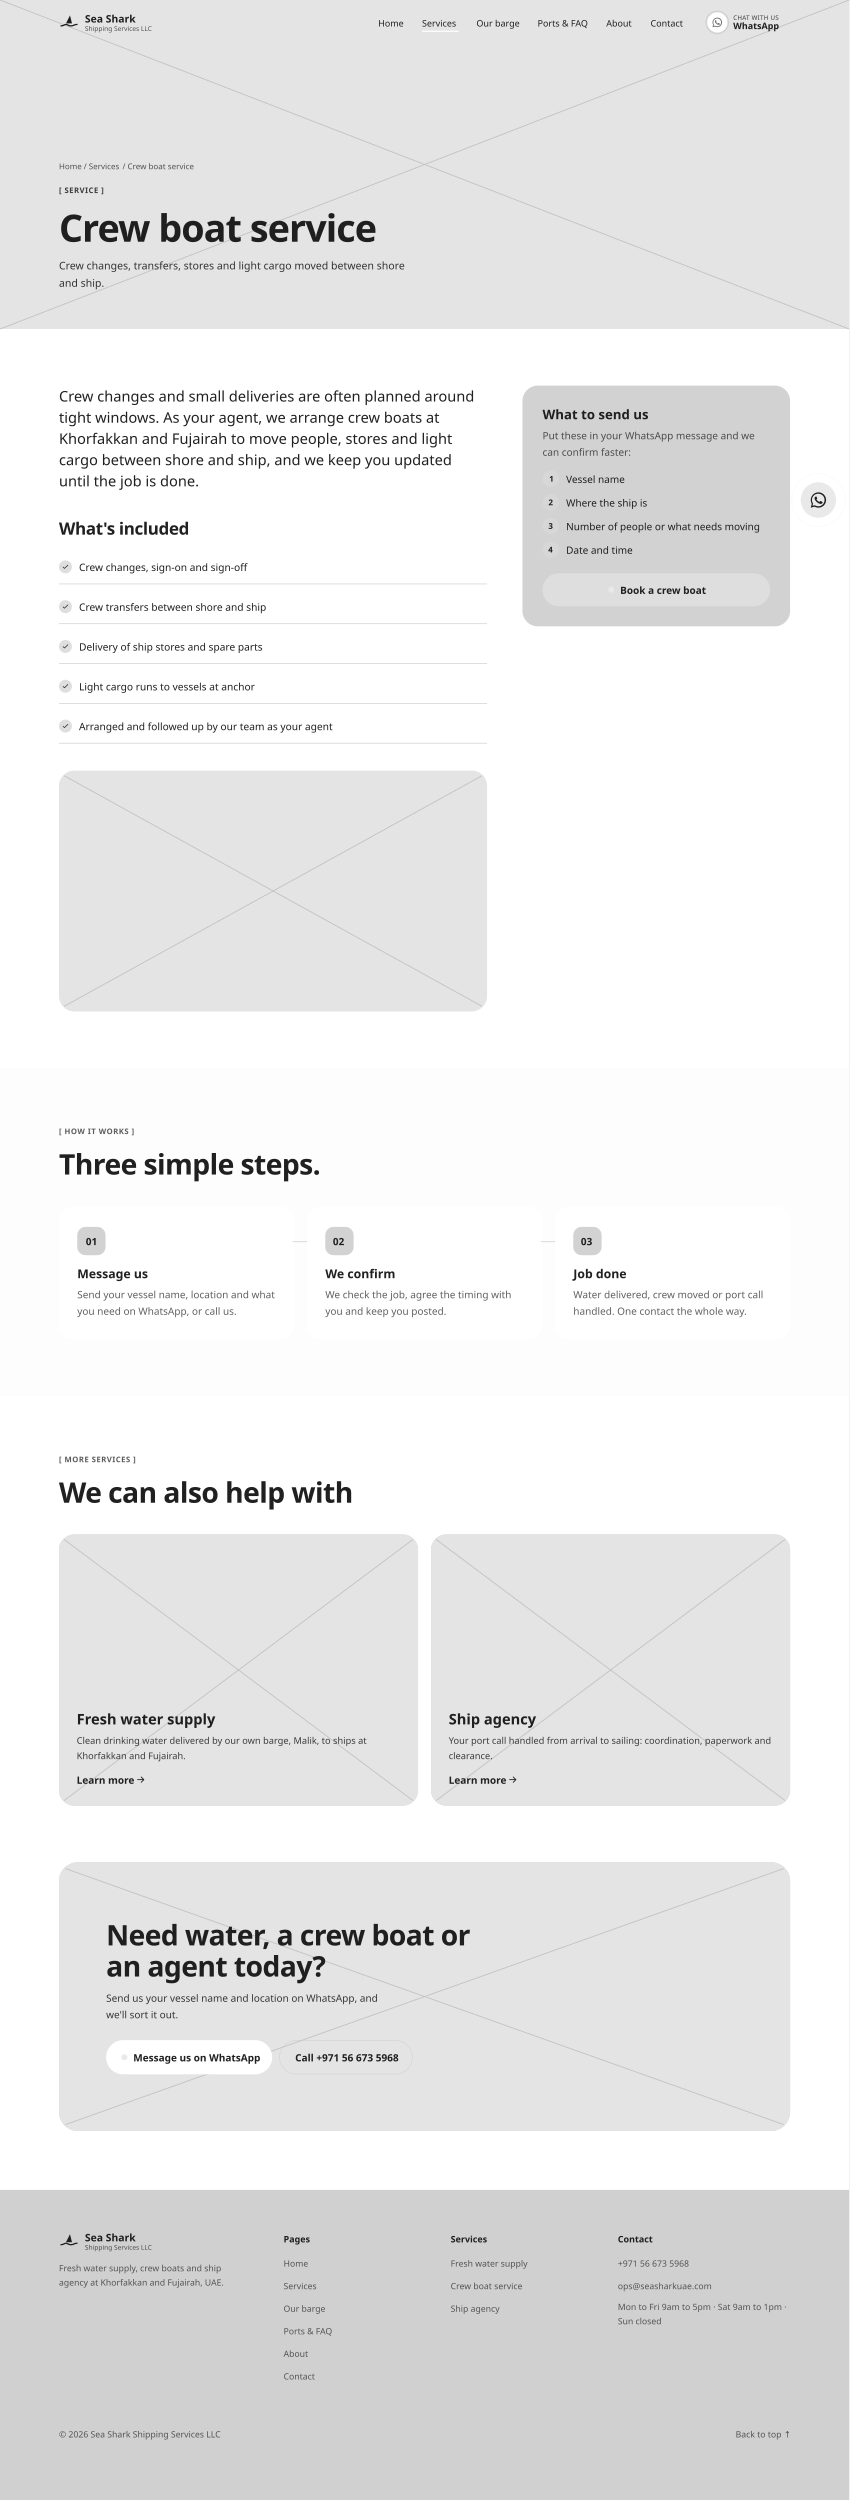
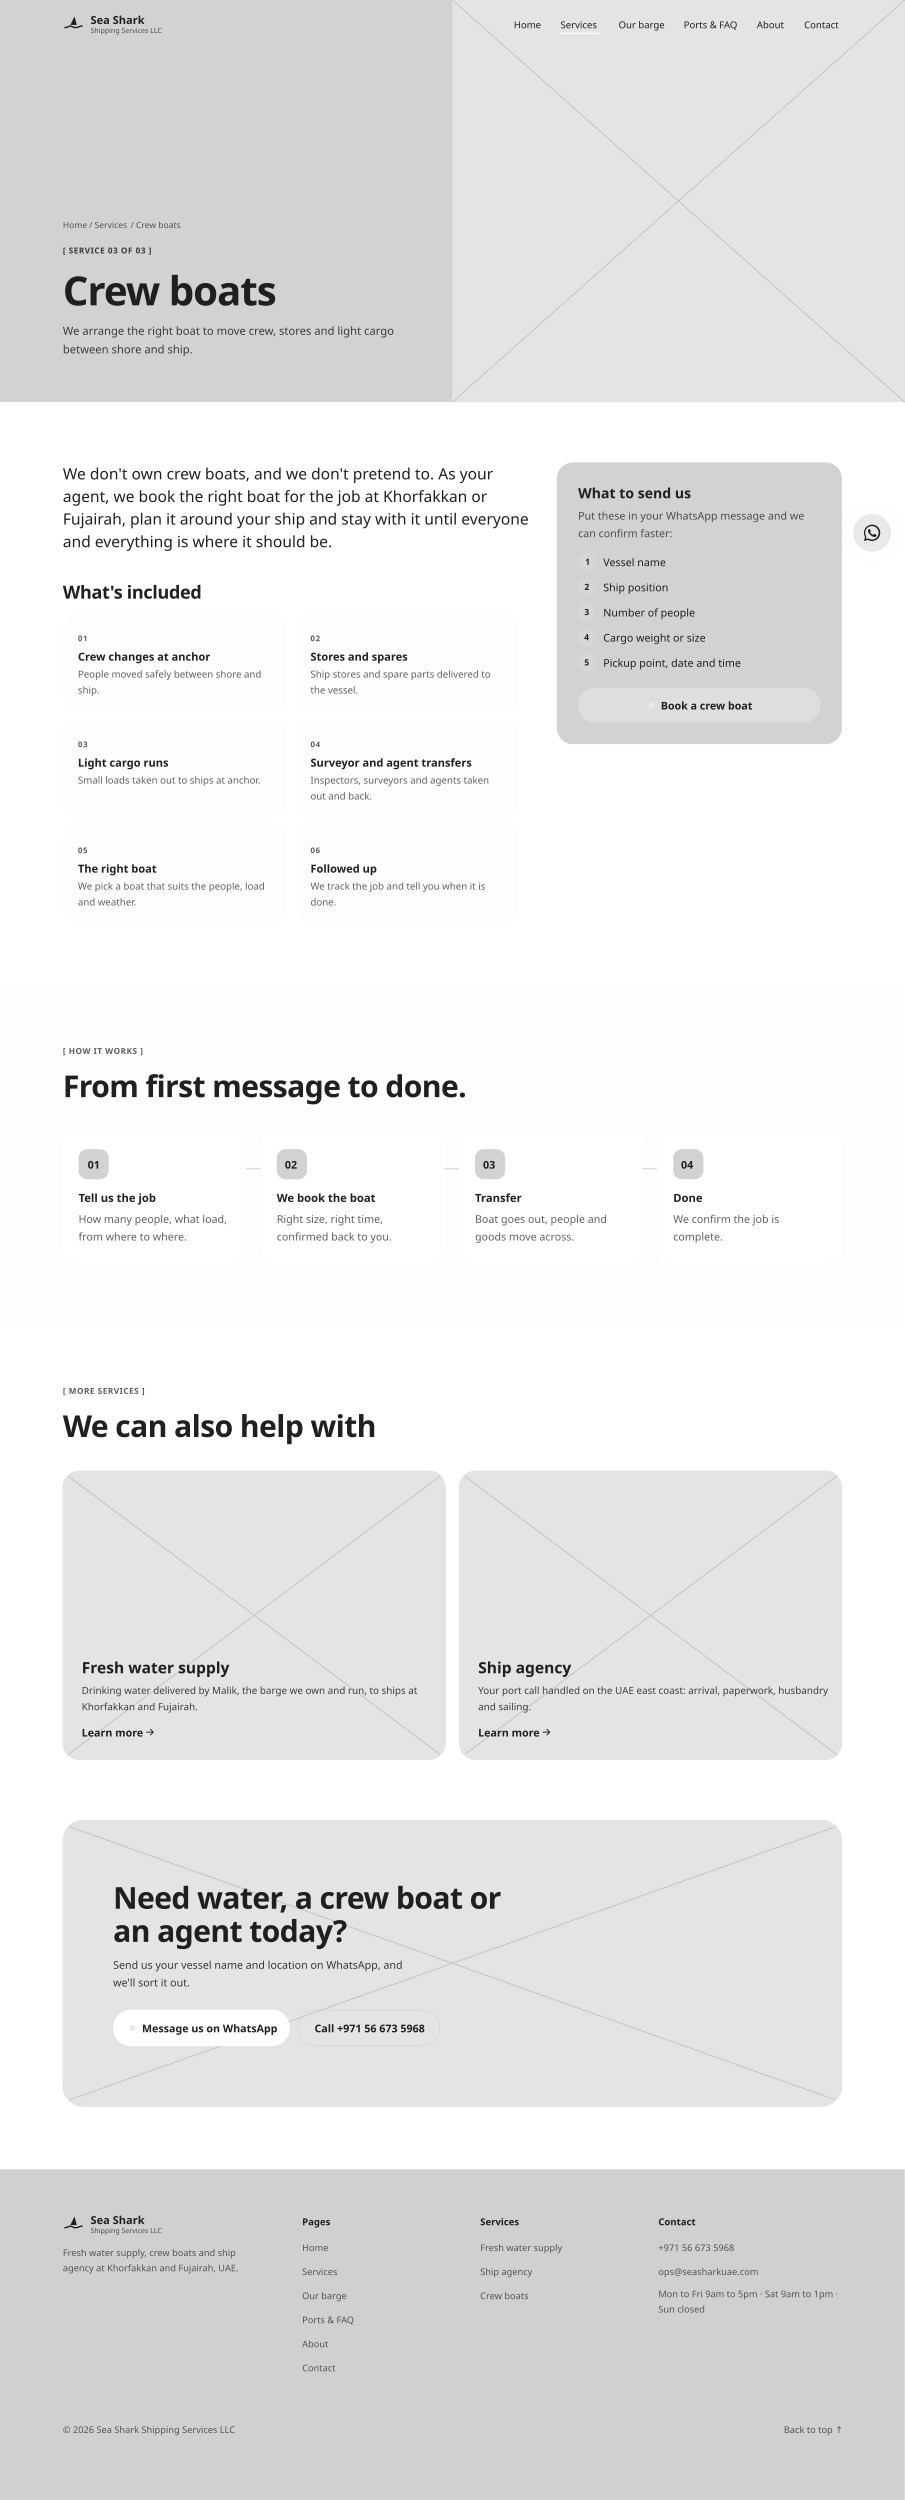
- <svg xmlns="http://www.w3.org/2000/svg" width="1440" height="4240" viewBox="0 0 1440 4240">
+ <svg xmlns="http://www.w3.org/2000/svg" width="1440" height="3979" viewBox="0 0 1440 3979">
  <defs />
-   <rect x="0" y="0" width="1440" height="4240" fill="#ffffff" />
-   <rect x="0" y="0" width="1440" height="4240.2" fill="#ffffff" />
-   <rect x="0" y="0" width="1440" height="558" fill="#d4d4d4" />
-   <rect x="0" y="0" width="1440" height="558" fill="#e4e4e4" />
-   <line x1="0" y1="0" x2="1440" y2="558" stroke="#c2c2c2" stroke-width="1.5" />
-   <line x1="1440" y1="0" x2="0" y2="558" stroke="#c2c2c2" stroke-width="1.5" />
-   <text x="100" y="287" font-family="Plus Jakarta Sans" font-size="13.6" font-weight="400" fill="#1f1f1f" fill-opacity="0.75">Home</text>
-   <text x="141.9" y="287" font-family="Plus Jakarta Sans" font-size="13.6" font-weight="400" fill="#1f1f1f" fill-opacity="0.75">/ Services</text>
-   <text x="207.7" y="287" font-family="Plus Jakarta Sans" font-size="13.6" font-weight="400" fill="#1f1f1f" fill-opacity="0.75">/ Crew boat service</text>
-   <text x="100" y="327.4" font-family="Plus Jakarta Sans" font-size="13.1" font-weight="600" letter-spacing="0.8" fill="#1f1f1f" fill-opacity="0.85">[ SERVICE ]</text>
-   <text x="100" y="410" font-family="Plus Jakarta Sans" font-size="64" font-weight="600" letter-spacing="-1.6" fill="#1f1f1f">Crew boat service</text>
-   <text x="100" y="456.9" font-family="Plus Jakarta Sans" font-size="17.9" font-weight="400" fill="#1f1f1f" fill-opacity="0.9">Crew changes, transfers, stores and light cargo moved between shore</text>
-   <text x="100" y="486.4" font-family="Plus Jakarta Sans" font-size="17.9" font-weight="400" fill="#1f1f1f" fill-opacity="0.9">and ship.</text>
-   <text x="100" y="681" font-family="Plus Jakarta Sans" font-size="24.8" font-weight="500" fill="#202020">Crew changes and small deliveries are often planned around</text>
-   <text x="100" y="717" font-family="Plus Jakarta Sans" font-size="24.8" font-weight="500" fill="#202020">tight windows. As your agent, we arrange crew boats at</text>
-   <text x="100" y="752.9" font-family="Plus Jakarta Sans" font-size="24.8" font-weight="500" fill="#202020">Khorfakkan and Fujairah to move people, stores and light</text>
-   <text x="100" y="788.9" font-family="Plus Jakarta Sans" font-size="24.8" font-weight="500" fill="#202020">cargo between shore and ship, and we keep you updated</text>
-   <text x="100" y="824.8" font-family="Plus Jakarta Sans" font-size="24.8" font-weight="500" fill="#202020">until the job is done.</text>
-   <text x="100" y="906.8" font-family="Plus Jakarta Sans" font-size="28.8" font-weight="600" letter-spacing="-0.6" fill="#202020">What's included</text>
-   <rect x="100" y="989.9" width="726.1" height="1" fill="#c7c7c7" />
-   <rect x="100" y="950.4" width="22" height="22" rx="11" fill="#dedede" />
-   <svg x="104" y="954.4" width="14" height="14" viewBox="0 0 24 24">
-     <path d="M5 12.5l4.2 4L19 7" fill="none" stroke="#1f1f1f" stroke-width="2" stroke-linecap="round" stroke-linejoin="round" />
-   </svg>
-   <text x="134" y="968.4" font-family="Plus Jakarta Sans" font-size="17.3" font-weight="400" fill="#202020">Crew changes, sign-on and sign-off</text>
-   <rect x="100" y="1057.4" width="726.1" height="1" fill="#c7c7c7" />
-   <rect x="100" y="1017.9" width="22" height="22" rx="11" fill="#dedede" />
-   <svg x="104" y="1021.9" width="14" height="14" viewBox="0 0 24 24">
-     <path d="M5 12.5l4.2 4L19 7" fill="none" stroke="#1f1f1f" stroke-width="2" stroke-linecap="round" stroke-linejoin="round" />
-   </svg>
-   <text x="134" y="1035.9" font-family="Plus Jakarta Sans" font-size="17.3" font-weight="400" fill="#202020">Crew transfers between shore and ship</text>
-   <rect x="100" y="1124.9" width="726.1" height="1" fill="#c7c7c7" />
-   <rect x="100" y="1085.4" width="22" height="22" rx="11" fill="#dedede" />
-   <svg x="104" y="1089.4" width="14" height="14" viewBox="0 0 24 24">
-     <path d="M5 12.5l4.2 4L19 7" fill="none" stroke="#1f1f1f" stroke-width="2" stroke-linecap="round" stroke-linejoin="round" />
-   </svg>
-   <text x="134" y="1103.4" font-family="Plus Jakarta Sans" font-size="17.3" font-weight="400" fill="#202020">Delivery of ship stores and spare parts</text>
-   <rect x="100" y="1192.4" width="726.1" height="1" fill="#c7c7c7" />
-   <rect x="100" y="1152.9" width="22" height="22" rx="11" fill="#dedede" />
-   <svg x="104" y="1156.9" width="14" height="14" viewBox="0 0 24 24">
-     <path d="M5 12.5l4.2 4L19 7" fill="none" stroke="#1f1f1f" stroke-width="2" stroke-linecap="round" stroke-linejoin="round" />
-   </svg>
-   <text x="134" y="1170.9" font-family="Plus Jakarta Sans" font-size="17.3" font-weight="400" fill="#202020">Light cargo runs to vessels at anchor</text>
-   <rect x="100" y="1259.9" width="726.1" height="1" fill="#c7c7c7" />
-   <rect x="100" y="1220.4" width="22" height="22" rx="11" fill="#dedede" />
-   <svg x="104" y="1224.4" width="14" height="14" viewBox="0 0 24 24">
-     <path d="M5 12.5l4.2 4L19 7" fill="none" stroke="#1f1f1f" stroke-width="2" stroke-linecap="round" stroke-linejoin="round" />
-   </svg>
-   <text x="134" y="1238.4" font-family="Plus Jakarta Sans" font-size="17.3" font-weight="400" fill="#202020">Arranged and followed up by our team as your agent</text>
-   <rect x="100" y="1306.9" width="726.1" height="408.5" rx="26" fill="#e4e4e4" />
-   <line x1="108.7" y1="1315.6" x2="817.5" y2="1706.7" stroke="#c2c2c2" stroke-width="1.5" />
-   <line x1="817.5" y1="1315.6" x2="108.7" y2="1706.7" stroke="#c2c2c2" stroke-width="1.5" />
-   <rect x="886.1" y="654" width="453.9" height="408.3" rx="26" fill="#d2d2d2" />
-   <text x="920.1" y="711" font-family="Plus Jakarta Sans" font-size="22.4" font-weight="600" fill="#1f1f1f">What to send us</text>
-   <text x="920.1" y="745" font-family="Plus Jakarta Sans" font-size="17" font-weight="400" fill="#1f1f1f" fill-opacity="0.75">Put these in your WhatsApp message and we</text>
-   <text x="920.1" y="773" font-family="Plus Jakarta Sans" font-size="17" font-weight="400" fill="#1f1f1f" fill-opacity="0.75">can confirm faster:</text>
-   <rect x="920.1" y="798.1" width="28" height="28" rx="14" fill="#ffffff" fill-opacity="0.12" />
-   <text x="960.1" y="819.1" font-family="Plus Jakarta Sans" font-size="17" font-weight="400" fill="#1f1f1f">Vessel name</text>
-   <text x="931.4" y="816.9" font-family="Plus Jakarta Sans" font-size="13.6" font-weight="700" fill="#1f1f1f">1</text>
-   <rect x="920.1" y="838.2" width="28" height="28" rx="14" fill="#ffffff" fill-opacity="0.12" />
-   <text x="960.1" y="859.1" font-family="Plus Jakarta Sans" font-size="17" font-weight="400" fill="#1f1f1f">Where the ship is</text>
-   <text x="930.1" y="856.9" font-family="Plus Jakarta Sans" font-size="13.6" font-weight="700" fill="#1f1f1f">2</text>
-   <rect x="920.1" y="878.2" width="28" height="28" rx="14" fill="#ffffff" fill-opacity="0.12" />
-   <text x="960.1" y="899.2" font-family="Plus Jakarta Sans" font-size="17" font-weight="400" fill="#1f1f1f">Number of people or what needs moving</text>
-   <text x="930" y="897" font-family="Plus Jakarta Sans" font-size="13.6" font-weight="700" fill="#1f1f1f">3</text>
-   <rect x="920.1" y="918.3" width="28" height="28" rx="14" fill="#ffffff" fill-opacity="0.12" />
-   <text x="960.1" y="939.2" font-family="Plus Jakarta Sans" font-size="17" font-weight="400" fill="#1f1f1f">Date and time</text>
-   <text x="929.7" y="937" font-family="Plus Jakarta Sans" font-size="13.6" font-weight="700" fill="#1f1f1f">4</text>
-   <rect x="920.1" y="972.3" width="385.9" height="56" rx="28" fill="#dedede" />
-   <rect x="1031.7" y="995.3" width="10" height="10" rx="5" fill="#e9e9e9" />
-   <text x="1051.7" y="1007.3" font-family="Plus Jakarta Sans" font-size="17" font-weight="600" fill="#1f1f1f">Book a crew boat</text>
-   <rect x="0" y="1811.4" width="1440" height="556.5" fill="#fdfdfd" />
-   <text x="100" y="1923.4" font-family="Plus Jakarta Sans" font-size="13.1" font-weight="600" letter-spacing="0.8" fill="#5c5c5c">[ HOW IT WORKS ]</text>
-   <text x="100" y="1992" font-family="Plus Jakarta Sans" font-size="48" font-weight="600" letter-spacing="-1" fill="#202020">Three simple steps.</text>
-   <rect x="100" y="2045.8" width="398.7" height="226.1" rx="24" fill="#ffffff" />
-   <rect x="131" y="2080.8" width="48" height="48" rx="14" fill="#d2d2d2" />
-   <text x="145.5" y="2111.8" font-family="Plus Jakarta Sans" font-size="17" font-weight="700" fill="#1f1f1f">01</text>
-   <text x="131" y="2167.8" font-family="Plus Jakarta Sans" font-size="20.8" font-weight="600" fill="#202020">Message us</text>
-   <text x="131" y="2201.8" font-family="Plus Jakarta Sans" font-size="17" font-weight="400" fill="#606060">Send your vessel name, location and what</text>
-   <text x="131" y="2229.9" font-family="Plus Jakarta Sans" font-size="17" font-weight="400" fill="#606060">you need on WhatsApp, or call us.</text>
-   <rect x="496.6" y="2104.8" width="24" height="2" fill="#dedede" />
-   <rect x="520.7" y="2045.8" width="398.7" height="226.1" rx="24" fill="#ffffff" />
-   <rect x="551.7" y="2080.8" width="48" height="48" rx="14" fill="#d2d2d2" />
-   <text x="564.5" y="2111.8" font-family="Plus Jakarta Sans" font-size="17" font-weight="700" fill="#1f1f1f">02</text>
-   <text x="551.7" y="2167.8" font-family="Plus Jakarta Sans" font-size="20.8" font-weight="600" fill="#202020">We confirm</text>
-   <text x="551.7" y="2201.8" font-family="Plus Jakarta Sans" font-size="17" font-weight="400" fill="#606060">We check the job, agree the timing with</text>
-   <text x="551.7" y="2229.9" font-family="Plus Jakarta Sans" font-size="17" font-weight="400" fill="#606060">you and keep you posted.</text>
-   <rect x="917.3" y="2104.8" width="24" height="2" fill="#dedede" />
-   <rect x="941.3" y="2045.8" width="398.7" height="226.1" rx="24" fill="#ffffff" />
-   <rect x="972.3" y="2080.8" width="48" height="48" rx="14" fill="#d2d2d2" />
-   <text x="985.1" y="2111.8" font-family="Plus Jakarta Sans" font-size="17" font-weight="700" fill="#1f1f1f">03</text>
-   <text x="972.3" y="2167.8" font-family="Plus Jakarta Sans" font-size="20.8" font-weight="600" fill="#202020">Job done</text>
-   <text x="972.3" y="2201.8" font-family="Plus Jakarta Sans" font-size="17" font-weight="400" fill="#606060">Water delivered, crew moved or port call</text>
-   <text x="972.3" y="2229.9" font-family="Plus Jakarta Sans" font-size="17" font-weight="400" fill="#606060">handled. One contact the whole way.</text>
-   <text x="100" y="2479.9" font-family="Plus Jakarta Sans" font-size="13.1" font-weight="600" letter-spacing="0.8" fill="#5c5c5c">[ MORE SERVICES ]</text>
-   <text x="100" y="2548.6" font-family="Plus Jakarta Sans" font-size="48" font-weight="600" letter-spacing="-1" fill="#202020">We can also help with</text>
-   <rect x="100" y="2602.4" width="609" height="460" rx="26" fill="#d4d4d4" />
-   <rect x="100" y="2602.4" width="609" height="460" rx="26" fill="#e4e4e4" />
-   <line x1="108.7" y1="2611" x2="700.3" y2="3053.7" stroke="#c2c2c2" stroke-width="1.5" />
-   <line x1="700.3" y1="2611" x2="108.7" y2="3053.7" stroke="#c2c2c2" stroke-width="1.5" />
-   <text x="130" y="2924.6" font-family="Plus Jakarta Sans" font-size="24.8" font-weight="600" fill="#1f1f1f">Fresh water supply</text>
-   <text x="130" y="2957.6" font-family="Plus Jakarta Sans" font-size="15.7" font-weight="400" fill="#1f1f1f" fill-opacity="0.85">Clean drinking water delivered by our own barge, Malik, to ships at</text>
-   <text x="130" y="2983.5" font-family="Plus Jakarta Sans" font-size="15.7" font-weight="400" fill="#1f1f1f" fill-opacity="0.85">Khorfakkan and Fujairah.</text>
-   <svg x="229.7" y="3009.3" width="18" height="18" viewBox="0 0 24 24">
+   <rect x="0" y="0" width="1440" height="3979" fill="#ffffff" />
+   <rect x="0" y="0" width="1440" height="3978.7" fill="#ffffff" />
+   <rect x="0" y="0" width="1440" height="640" fill="#d2d2d2" />
+   <text x="100" y="363" font-family="Plus Jakarta Sans" font-size="13.6" font-weight="400" fill="#1f1f1f" fill-opacity="0.7">Home</text>
+   <text x="141.9" y="363" font-family="Plus Jakarta Sans" font-size="13.6" font-weight="400" fill="#1f1f1f" fill-opacity="0.7">/ Services</text>
+   <text x="207.7" y="363" font-family="Plus Jakarta Sans" font-size="13.6" font-weight="400" fill="#1f1f1f" fill-opacity="0.7">/ Crew boats</text>
+   <text x="100" y="403.4" font-family="Plus Jakarta Sans" font-size="13.1" font-weight="600" letter-spacing="0.8" fill="#1f1f1f" fill-opacity="0.85">[ SERVICE 03 OF 03 ]</text>
+   <text x="100" y="486" font-family="Plus Jakarta Sans" font-size="64" font-weight="600" letter-spacing="-1.6" fill="#1f1f1f">Crew boats</text>
+   <text x="100" y="532.9" font-family="Plus Jakarta Sans" font-size="17.9" font-weight="400" fill="#1f1f1f" fill-opacity="0.85">We arrange the right boat to move crew, stores and light cargo</text>
+   <text x="100" y="562.4" font-family="Plus Jakarta Sans" font-size="17.9" font-weight="400" fill="#1f1f1f" fill-opacity="0.85">between shore and ship.</text>
+   <rect x="720" y="0" width="720" height="640" fill="#e4e4e4" />
+   <line x1="720" y1="0" x2="1440" y2="640" stroke="#c2c2c2" stroke-width="1.5" />
+   <line x1="1440" y1="0" x2="720" y2="640" stroke="#c2c2c2" stroke-width="1.5" />
+   <text x="100" y="763" font-family="Plus Jakarta Sans" font-size="24.8" font-weight="500" fill="#202020">We don't own crew boats, and we don't pretend to. As your</text>
+   <text x="100" y="799" font-family="Plus Jakarta Sans" font-size="24.8" font-weight="500" fill="#202020">agent, we book the right boat for the job at Khorfakkan or</text>
+   <text x="100" y="834.9" font-family="Plus Jakarta Sans" font-size="24.8" font-weight="500" fill="#202020">Fujairah, plan it around your ship and stay with it until everyone</text>
+   <text x="100" y="870.9" font-family="Plus Jakarta Sans" font-size="24.8" font-weight="500" fill="#202020">and everything is where it should be.</text>
+   <text x="100" y="952.8" font-family="Plus Jakarta Sans" font-size="28.8" font-weight="600" letter-spacing="-0.6" fill="#202020">What's included</text>
+   <rect x="100" y="977.5" width="356.1" height="154.7" rx="20" fill="#fdfdfd" />
+   <text x="124" y="1020.5" font-family="Plus Jakarta Sans" font-size="12.5" font-weight="700" letter-spacing="1" fill="#5c5c5c">01</text>
+   <text x="124" y="1051.5" font-family="Plus Jakarta Sans" font-size="17.6" font-weight="600" fill="#202020">Crew changes at anchor</text>
+   <text x="124" y="1078.5" font-family="Plus Jakarta Sans" font-size="15.4" font-weight="400" fill="#606060">People moved safely between shore and</text>
+   <text x="124" y="1103.8" font-family="Plus Jakarta Sans" font-size="15.4" font-weight="400" fill="#606060">ship.</text>
+   <rect x="470.1" y="977.5" width="356.1" height="154.7" rx="20" fill="#fdfdfd" />
+   <text x="494.1" y="1020.5" font-family="Plus Jakarta Sans" font-size="12.5" font-weight="700" letter-spacing="1" fill="#5c5c5c">02</text>
+   <text x="494.1" y="1051.5" font-family="Plus Jakarta Sans" font-size="17.6" font-weight="600" fill="#202020">Stores and spares</text>
+   <text x="494.1" y="1078.5" font-family="Plus Jakarta Sans" font-size="15.4" font-weight="400" fill="#606060">Ship stores and spare parts delivered to</text>
+   <text x="494.1" y="1103.8" font-family="Plus Jakarta Sans" font-size="15.4" font-weight="400" fill="#606060">the vessel.</text>
+   <rect x="100" y="1146.2" width="356.1" height="154.7" rx="20" fill="#fdfdfd" />
+   <text x="124" y="1189.2" font-family="Plus Jakarta Sans" font-size="12.5" font-weight="700" letter-spacing="1" fill="#5c5c5c">03</text>
+   <text x="124" y="1220.2" font-family="Plus Jakarta Sans" font-size="17.6" font-weight="600" fill="#202020">Light cargo runs</text>
+   <text x="124" y="1247.2" font-family="Plus Jakarta Sans" font-size="15.4" font-weight="400" fill="#606060">Small loads taken out to ships at anchor.</text>
+   <rect x="470.1" y="1146.2" width="356.1" height="154.7" rx="20" fill="#fdfdfd" />
+   <text x="494.1" y="1189.2" font-family="Plus Jakarta Sans" font-size="12.5" font-weight="700" letter-spacing="1" fill="#5c5c5c">04</text>
+   <text x="494.1" y="1220.2" font-family="Plus Jakarta Sans" font-size="17.6" font-weight="600" fill="#202020">Surveyor and agent transfers</text>
+   <text x="494.1" y="1247.2" font-family="Plus Jakarta Sans" font-size="15.4" font-weight="400" fill="#606060">Inspectors, surveyors and agents taken</text>
+   <text x="494.1" y="1272.5" font-family="Plus Jakarta Sans" font-size="15.4" font-weight="400" fill="#606060">out and back.</text>
+   <rect x="100" y="1314.9" width="356.1" height="154.7" rx="20" fill="#fdfdfd" />
+   <text x="124" y="1357.9" font-family="Plus Jakarta Sans" font-size="12.5" font-weight="700" letter-spacing="1" fill="#5c5c5c">05</text>
+   <text x="124" y="1388.9" font-family="Plus Jakarta Sans" font-size="17.6" font-weight="600" fill="#202020">The right boat</text>
+   <text x="124" y="1415.9" font-family="Plus Jakarta Sans" font-size="15.4" font-weight="400" fill="#606060">We pick a boat that suits the people, load</text>
+   <text x="124" y="1441.2" font-family="Plus Jakarta Sans" font-size="15.4" font-weight="400" fill="#606060">and weather.</text>
+   <rect x="470.1" y="1314.9" width="356.1" height="154.7" rx="20" fill="#fdfdfd" />
+   <text x="494.1" y="1357.9" font-family="Plus Jakarta Sans" font-size="12.5" font-weight="700" letter-spacing="1" fill="#5c5c5c">06</text>
+   <text x="494.1" y="1388.9" font-family="Plus Jakarta Sans" font-size="17.6" font-weight="600" fill="#202020">Followed up</text>
+   <text x="494.1" y="1415.9" font-family="Plus Jakarta Sans" font-size="15.4" font-weight="400" fill="#606060">We track the job and tell you when it is</text>
+   <text x="494.1" y="1441.2" font-family="Plus Jakarta Sans" font-size="15.4" font-weight="400" fill="#606060">done.</text>
+   <rect x="886.1" y="736" width="453.9" height="448.4" rx="26" fill="#d2d2d2" />
+   <text x="920.1" y="793" font-family="Plus Jakarta Sans" font-size="22.4" font-weight="600" fill="#1f1f1f">What to send us</text>
+   <text x="920.1" y="827" font-family="Plus Jakarta Sans" font-size="17" font-weight="400" fill="#1f1f1f" fill-opacity="0.75">Put these in your WhatsApp message and we</text>
+   <text x="920.1" y="855" font-family="Plus Jakarta Sans" font-size="17" font-weight="400" fill="#1f1f1f" fill-opacity="0.75">can confirm faster:</text>
+   <rect x="920.1" y="880.1" width="28" height="28" rx="14" fill="#ffffff" fill-opacity="0.12" />
+   <text x="960.1" y="901.1" font-family="Plus Jakarta Sans" font-size="17" font-weight="400" fill="#1f1f1f">Vessel name</text>
+   <text x="931.4" y="898.9" font-family="Plus Jakarta Sans" font-size="13.6" font-weight="700" fill="#1f1f1f">1</text>
+   <rect x="920.1" y="920.2" width="28" height="28" rx="14" fill="#ffffff" fill-opacity="0.12" />
+   <text x="960.1" y="941.1" font-family="Plus Jakarta Sans" font-size="17" font-weight="400" fill="#1f1f1f">Ship position</text>
+   <text x="930.1" y="938.9" font-family="Plus Jakarta Sans" font-size="13.6" font-weight="700" fill="#1f1f1f">2</text>
+   <rect x="920.1" y="960.2" width="28" height="28" rx="14" fill="#ffffff" fill-opacity="0.12" />
+   <text x="960.1" y="981.2" font-family="Plus Jakarta Sans" font-size="17" font-weight="400" fill="#1f1f1f">Number of people</text>
+   <text x="930" y="979" font-family="Plus Jakarta Sans" font-size="13.6" font-weight="700" fill="#1f1f1f">3</text>
+   <rect x="920.1" y="1000.3" width="28" height="28" rx="14" fill="#ffffff" fill-opacity="0.12" />
+   <text x="960.1" y="1021.2" font-family="Plus Jakarta Sans" font-size="17" font-weight="400" fill="#1f1f1f">Cargo weight or size</text>
+   <text x="929.7" y="1019" font-family="Plus Jakarta Sans" font-size="13.6" font-weight="700" fill="#1f1f1f">4</text>
+   <rect x="920.1" y="1040.3" width="28" height="28" rx="14" fill="#ffffff" fill-opacity="0.12" />
+   <text x="960.1" y="1061.3" font-family="Plus Jakarta Sans" font-size="17" font-weight="400" fill="#1f1f1f">Pickup point, date and time</text>
+   <text x="930" y="1059.1" font-family="Plus Jakarta Sans" font-size="13.6" font-weight="700" fill="#1f1f1f">5</text>
+   <rect x="920.1" y="1094.3" width="385.9" height="56" rx="28" fill="#dedede" />
+   <rect x="1031.7" y="1117.3" width="10" height="10" rx="5" fill="#e9e9e9" />
+   <text x="1051.7" y="1129.3" font-family="Plus Jakarta Sans" font-size="17" font-weight="600" fill="#1f1f1f">Book a crew boat</text>
+   <rect x="0" y="1565.5" width="1440" height="540.9" fill="#fdfdfd" />
+   <text x="100" y="1677.5" font-family="Plus Jakarta Sans" font-size="13.1" font-weight="600" letter-spacing="0.8" fill="#5c5c5c">[ HOW IT WORKS ]</text>
+   <text x="100" y="1746.2" font-family="Plus Jakarta Sans" font-size="48" font-weight="600" letter-spacing="-1" fill="#202020">From first message to done.</text>
+   <rect x="100" y="1800" width="293.5" height="210.5" rx="24" fill="#ffffff" />
+   <rect x="125" y="1829" width="48" height="48" rx="14" fill="#d2d2d2" />
+   <text x="139.5" y="1860" font-family="Plus Jakarta Sans" font-size="17" font-weight="700" fill="#1f1f1f">01</text>
+   <text x="125" y="1913" font-family="Plus Jakarta Sans" font-size="17.9" font-weight="600" fill="#202020">Tell us the job</text>
+   <text x="125" y="1946.4" font-family="Plus Jakarta Sans" font-size="17" font-weight="400" fill="#606060">How many people, what load,</text>
+   <text x="125" y="1974.4" font-family="Plus Jakarta Sans" font-size="17" font-weight="400" fill="#606060">from where to where.</text>
+   <rect x="391.5" y="1859" width="24" height="2" fill="#dedede" />
+   <rect x="415.5" y="1800" width="293.5" height="210.5" rx="24" fill="#ffffff" />
+   <rect x="440.5" y="1829" width="48" height="48" rx="14" fill="#d2d2d2" />
+   <text x="453.4" y="1860" font-family="Plus Jakarta Sans" font-size="17" font-weight="700" fill="#1f1f1f">02</text>
+   <text x="440.5" y="1913" font-family="Plus Jakarta Sans" font-size="17.9" font-weight="600" fill="#202020">We book the boat</text>
+   <text x="440.5" y="1946.4" font-family="Plus Jakarta Sans" font-size="17" font-weight="400" fill="#606060">Right size, right time,</text>
+   <text x="440.5" y="1974.4" font-family="Plus Jakarta Sans" font-size="17" font-weight="400" fill="#606060">confirmed back to you.</text>
+   <rect x="707" y="1859" width="24" height="2" fill="#dedede" />
+   <rect x="731" y="1800" width="293.5" height="210.5" rx="24" fill="#ffffff" />
+   <rect x="756" y="1829" width="48" height="48" rx="14" fill="#d2d2d2" />
+   <text x="768.8" y="1860" font-family="Plus Jakarta Sans" font-size="17" font-weight="700" fill="#1f1f1f">03</text>
+   <text x="756" y="1913" font-family="Plus Jakarta Sans" font-size="17.9" font-weight="600" fill="#202020">Transfer</text>
+   <text x="756" y="1946.4" font-family="Plus Jakarta Sans" font-size="17" font-weight="400" fill="#606060">Boat goes out, people and</text>
+   <text x="756" y="1974.4" font-family="Plus Jakarta Sans" font-size="17" font-weight="400" fill="#606060">goods move across.</text>
+   <rect x="1022.5" y="1859" width="24" height="2" fill="#dedede" />
+   <rect x="1046.5" y="1800" width="293.5" height="210.5" rx="24" fill="#ffffff" />
+   <rect x="1071.5" y="1829" width="48" height="48" rx="14" fill="#d2d2d2" />
+   <text x="1083.9" y="1860" font-family="Plus Jakarta Sans" font-size="17" font-weight="700" fill="#1f1f1f">04</text>
+   <text x="1071.5" y="1913" font-family="Plus Jakarta Sans" font-size="17.9" font-weight="600" fill="#202020">Done</text>
+   <text x="1071.5" y="1946.4" font-family="Plus Jakarta Sans" font-size="17" font-weight="400" fill="#606060">We confirm the job is</text>
+   <text x="1071.5" y="1974.4" font-family="Plus Jakarta Sans" font-size="17" font-weight="400" fill="#606060">complete.</text>
+   <text x="100" y="2218.5" font-family="Plus Jakarta Sans" font-size="13.1" font-weight="600" letter-spacing="0.8" fill="#5c5c5c">[ MORE SERVICES ]</text>
+   <text x="100" y="2287.1" font-family="Plus Jakarta Sans" font-size="48" font-weight="600" letter-spacing="-1" fill="#202020">We can also help with</text>
+   <rect x="100" y="2340.9" width="609" height="460" rx="26" fill="#d4d4d4" />
+   <rect x="100" y="2340.9" width="609" height="460" rx="26" fill="#e4e4e4" />
+   <line x1="108.7" y1="2349.6" x2="700.3" y2="2792.3" stroke="#c2c2c2" stroke-width="1.5" />
+   <line x1="700.3" y1="2349.6" x2="108.7" y2="2792.3" stroke="#c2c2c2" stroke-width="1.5" />
+   <text x="130" y="2663.2" font-family="Plus Jakarta Sans" font-size="24.8" font-weight="600" fill="#1f1f1f">Fresh water supply</text>
+   <text x="130" y="2696.1" font-family="Plus Jakarta Sans" font-size="15.7" font-weight="400" fill="#1f1f1f" fill-opacity="0.85">Drinking water delivered by Malik, the barge we own and run, to ships at</text>
+   <text x="130" y="2722" font-family="Plus Jakarta Sans" font-size="15.7" font-weight="400" fill="#1f1f1f" fill-opacity="0.85">Khorfakkan and Fujairah.</text>
+   <svg x="229.7" y="2747.9" width="18" height="18" viewBox="0 0 24 24">
    <path d="M5 12h14M13 6l6 6-6 6" fill="none" stroke="#1f1f1f" stroke-width="2" stroke-linecap="round" stroke-linejoin="round" />
  </svg>
-   <text x="130" y="3025.3" font-family="Plus Jakarta Sans" font-size="17" font-weight="600" fill="#1f1f1f">Learn more</text>
-   <rect x="731" y="2602.4" width="609" height="460" rx="26" fill="#d4d4d4" />
-   <rect x="731" y="2602.4" width="609" height="460" rx="26" fill="#e4e4e4" />
-   <line x1="739.7" y1="2611" x2="1331.3" y2="3053.7" stroke="#c2c2c2" stroke-width="1.5" />
-   <line x1="1331.3" y1="2611" x2="739.7" y2="3053.7" stroke="#c2c2c2" stroke-width="1.5" />
-   <text x="761" y="2924.6" font-family="Plus Jakarta Sans" font-size="24.8" font-weight="600" fill="#1f1f1f">Ship agency</text>
-   <text x="761" y="2957.6" font-family="Plus Jakarta Sans" font-size="15.7" font-weight="400" fill="#1f1f1f" fill-opacity="0.85">Your port call handled from arrival to sailing: coordination, paperwork and</text>
-   <text x="761" y="2983.5" font-family="Plus Jakarta Sans" font-size="15.7" font-weight="400" fill="#1f1f1f" fill-opacity="0.85">clearance.</text>
-   <svg x="860.7" y="3009.3" width="18" height="18" viewBox="0 0 24 24">
+   <text x="130" y="2763.9" font-family="Plus Jakarta Sans" font-size="17" font-weight="600" fill="#1f1f1f">Learn more</text>
+   <rect x="731" y="2340.9" width="609" height="460" rx="26" fill="#d4d4d4" />
+   <rect x="731" y="2340.9" width="609" height="460" rx="26" fill="#e4e4e4" />
+   <line x1="739.7" y1="2349.6" x2="1331.3" y2="2792.3" stroke="#c2c2c2" stroke-width="1.5" />
+   <line x1="1331.3" y1="2349.6" x2="739.7" y2="2792.3" stroke="#c2c2c2" stroke-width="1.5" />
+   <text x="761" y="2663.2" font-family="Plus Jakarta Sans" font-size="24.8" font-weight="600" fill="#1f1f1f">Ship agency</text>
+   <text x="761" y="2696.1" font-family="Plus Jakarta Sans" font-size="15.7" font-weight="400" fill="#1f1f1f" fill-opacity="0.85">Your port call handled on the UAE east coast: arrival, paperwork, husbandry</text>
+   <text x="761" y="2722" font-family="Plus Jakarta Sans" font-size="15.7" font-weight="400" fill="#1f1f1f" fill-opacity="0.85">and sailing.</text>
+   <svg x="860.7" y="2747.9" width="18" height="18" viewBox="0 0 24 24">
    <path d="M5 12h14M13 6l6 6-6 6" fill="none" stroke="#1f1f1f" stroke-width="2" stroke-linecap="round" stroke-linejoin="round" />
  </svg>
-   <text x="761" y="3025.3" font-family="Plus Jakarta Sans" font-size="17" font-weight="600" fill="#1f1f1f">Learn more</text>
-   <rect x="100" y="3158.4" width="1240" height="455.7" rx="32" fill="#d4d4d4" />
-   <rect x="100" y="3158.4" width="1240" height="455.7" rx="32" fill="#e4e4e4" />
-   <line x1="110.7" y1="3169" x2="1329.3" y2="3603.4" stroke="#c2c2c2" stroke-width="1.5" />
-   <line x1="1329.3" y1="3169" x2="110.7" y2="3603.4" stroke="#c2c2c2" stroke-width="1.5" />
-   <text x="180" y="3299.4" font-family="Plus Jakarta Sans" font-size="48" font-weight="600" letter-spacing="-1" fill="#1f1f1f">Need water, a crew boat or</text>
-   <text x="180" y="3352.2" font-family="Plus Jakarta Sans" font-size="48" font-weight="600" letter-spacing="-1" fill="#1f1f1f">an agent today?</text>
-   <text x="180" y="3395" font-family="Plus Jakarta Sans" font-size="17" font-weight="400" fill="#1f1f1f" fill-opacity="0.88">Send us your vessel name and location on WhatsApp, and</text>
-   <text x="180" y="3423" font-family="Plus Jakarta Sans" font-size="17" font-weight="400" fill="#1f1f1f" fill-opacity="0.88">we'll sort it out.</text>
-   <rect x="180" y="3460.1" width="281.6" height="58" rx="29" fill="#ffffff" />
-   <rect x="206" y="3484.1" width="10" height="10" rx="5" fill="#e9e9e9" />
-   <text x="226" y="3496.1" font-family="Plus Jakarta Sans" font-size="17" font-weight="600" fill="#202020">Message us on WhatsApp</text>
-   <rect x="474.1" y="3460.6" width="225.3" height="57" rx="28.5" fill="none" stroke="#c7c7c7" stroke-width="1" stroke-opacity="0.6" />
-   <text x="500.6" y="3496.1" font-family="Plus Jakarta Sans" font-size="17" font-weight="600" fill="#1f1f1f">Call +971 56 673 5968</text>
-   <rect x="0" y="3714.1" width="1440" height="526" fill="#d0d0d0" />
-   <rect x="100" y="4090.9" width="1240" height="1" fill="#c7c7c7" fill-opacity="0.12" />
-   <svg x="100" y="3784.1" width="34" height="34" viewBox="0 0 40 40">
+   <text x="761" y="2763.9" font-family="Plus Jakarta Sans" font-size="17" font-weight="600" fill="#1f1f1f">Learn more</text>
+   <rect x="100" y="2896.9" width="1240" height="455.7" rx="32" fill="#d4d4d4" />
+   <rect x="100" y="2896.9" width="1240" height="455.7" rx="32" fill="#e4e4e4" />
+   <line x1="110.7" y1="2907.6" x2="1329.3" y2="3342" stroke="#c2c2c2" stroke-width="1.5" />
+   <line x1="1329.3" y1="2907.6" x2="110.7" y2="3342" stroke="#c2c2c2" stroke-width="1.5" />
+   <text x="180" y="3037.9" font-family="Plus Jakarta Sans" font-size="48" font-weight="600" letter-spacing="-1" fill="#1f1f1f">Need water, a crew boat or</text>
+   <text x="180" y="3090.7" font-family="Plus Jakarta Sans" font-size="48" font-weight="600" letter-spacing="-1" fill="#1f1f1f">an agent today?</text>
+   <text x="180" y="3133.5" font-family="Plus Jakarta Sans" font-size="17" font-weight="400" fill="#1f1f1f" fill-opacity="0.88">Send us your vessel name and location on WhatsApp, and</text>
+   <text x="180" y="3161.6" font-family="Plus Jakarta Sans" font-size="17" font-weight="400" fill="#1f1f1f" fill-opacity="0.88">we'll sort it out.</text>
+   <rect x="180" y="3198.6" width="281.6" height="58" rx="29" fill="#ffffff" />
+   <rect x="206" y="3222.6" width="10" height="10" rx="5" fill="#e9e9e9" />
+   <text x="226" y="3234.6" font-family="Plus Jakarta Sans" font-size="17" font-weight="600" fill="#202020">Message us on WhatsApp</text>
+   <rect x="474.1" y="3199.1" width="225.3" height="57" rx="28.5" fill="none" stroke="#c7c7c7" stroke-width="1" stroke-opacity="0.6" />
+   <text x="500.6" y="3234.6" font-family="Plus Jakarta Sans" font-size="17" font-weight="600" fill="#1f1f1f">Call +971 56 673 5968</text>
+   <rect x="0" y="3452.7" width="1440" height="526" fill="#d0d0d0" />
+   <rect x="100" y="3829.4" width="1240" height="1" fill="#c7c7c7" fill-opacity="0.12" />
+   <svg x="100" y="3522.7" width="34" height="34" viewBox="0 0 40 40">
    <path d="M4 27c5 0 7-3 10-3s5 3 10 3 7-3 12-3" fill="none" stroke="#1f1f1f" stroke-width="2.6" stroke-linecap="round" />
    <path d="M14 22 22 6l4 16z" fill="#1f1f1f" />
  </svg>
-   <text x="144" y="3801.3" font-family="Plus Jakarta Sans" font-size="17.6" font-weight="700" fill="#1f1f1f">Sea Shark</text>
-   <text x="144" y="3815.6" font-family="Plus Jakarta Sans" font-size="11.2" font-weight="500" fill="#1f1f1f" fill-opacity="0.75">Shipping Services LLC</text>
-   <text x="100" y="3852.1" font-family="Plus Jakarta Sans" font-size="14.7" font-weight="400" fill="#1f1f1f" fill-opacity="0.7">Fresh water supply, crew boats and ship</text>
-   <text x="100" y="3876.4" font-family="Plus Jakarta Sans" font-size="14.7" font-weight="400" fill="#1f1f1f" fill-opacity="0.7">agency at Khorfakkan and Fujairah, UAE.</text>
-   <text x="480.9" y="3803.1" font-family="Plus Jakarta Sans" font-size="15.2" font-weight="700" fill="#1f1f1f">Pages</text>
-   <text x="480.9" y="3844.2" font-family="Plus Jakarta Sans" font-size="14.7" font-weight="400" fill="#1f1f1f" fill-opacity="0.7">Home</text>
-   <text x="480.9" y="3882.5" font-family="Plus Jakarta Sans" font-size="14.7" font-weight="400" fill="#1f1f1f" fill-opacity="0.7">Services</text>
-   <text x="480.9" y="3920.8" font-family="Plus Jakarta Sans" font-size="14.7" font-weight="400" fill="#1f1f1f" fill-opacity="0.7">Our barge</text>
-   <text x="480.9" y="3959" font-family="Plus Jakarta Sans" font-size="14.7" font-weight="400" fill="#1f1f1f" fill-opacity="0.7">Ports &amp; FAQ</text>
-   <text x="480.9" y="3997.3" font-family="Plus Jakarta Sans" font-size="14.7" font-weight="400" fill="#1f1f1f" fill-opacity="0.7">About</text>
-   <text x="480.9" y="4035.6" font-family="Plus Jakarta Sans" font-size="14.7" font-weight="400" fill="#1f1f1f" fill-opacity="0.7">Contact</text>
-   <text x="764.3" y="3803.1" font-family="Plus Jakarta Sans" font-size="15.2" font-weight="700" fill="#1f1f1f">Services</text>
-   <text x="764.3" y="3844.2" font-family="Plus Jakarta Sans" font-size="14.7" font-weight="400" fill="#1f1f1f" fill-opacity="0.7">Fresh water supply</text>
-   <text x="764.3" y="3882.5" font-family="Plus Jakarta Sans" font-size="14.7" font-weight="400" fill="#1f1f1f" fill-opacity="0.7">Crew boat service</text>
-   <text x="764.3" y="3920.8" font-family="Plus Jakarta Sans" font-size="14.7" font-weight="400" fill="#1f1f1f" fill-opacity="0.7">Ship agency</text>
-   <text x="1047.8" y="3803.1" font-family="Plus Jakarta Sans" font-size="15.2" font-weight="700" fill="#1f1f1f">Contact</text>
-   <text x="1047.8" y="3844.2" font-family="Plus Jakarta Sans" font-size="14.7" font-weight="400" fill="#1f1f1f" fill-opacity="0.7">+971 56 673 5968</text>
-   <text x="1047.8" y="3882.5" font-family="Plus Jakarta Sans" font-size="14.7" font-weight="400" fill="#1f1f1f" fill-opacity="0.7">ops@seasharkuae.com</text>
-   <text x="1047.8" y="3917.8" font-family="Plus Jakarta Sans" font-size="14.7" font-weight="400" fill="#1f1f1f" fill-opacity="0.7">Mon to Fri 9am to 5pm · Sat 9am to 1pm ·</text>
-   <text x="1047.8" y="3942" font-family="Plus Jakarta Sans" font-size="14.7" font-weight="400" fill="#1f1f1f" fill-opacity="0.7">Sun closed</text>
-   <text x="100" y="4133.9" font-family="Plus Jakarta Sans" font-size="14.7" font-weight="400" fill="#1f1f1f" fill-opacity="0.7">© 2026 Sea Shark Shipping Services LLC</text>
-   <text x="1247.6" y="4133.9" font-family="Plus Jakarta Sans" font-size="14.7" font-weight="400" fill="#1f1f1f" fill-opacity="0.7">Back to top ↑</text>
+   <text x="144" y="3539.8" font-family="Plus Jakarta Sans" font-size="17.6" font-weight="700" fill="#1f1f1f">Sea Shark</text>
+   <text x="144" y="3554.2" font-family="Plus Jakarta Sans" font-size="11.2" font-weight="500" fill="#1f1f1f" fill-opacity="0.75">Shipping Services LLC</text>
+   <text x="100" y="3590.7" font-family="Plus Jakarta Sans" font-size="14.7" font-weight="400" fill="#1f1f1f" fill-opacity="0.7">Fresh water supply, crew boats and ship</text>
+   <text x="100" y="3615" font-family="Plus Jakarta Sans" font-size="14.7" font-weight="400" fill="#1f1f1f" fill-opacity="0.7">agency at Khorfakkan and Fujairah, UAE.</text>
+   <text x="480.9" y="3541.7" font-family="Plus Jakarta Sans" font-size="15.2" font-weight="700" fill="#1f1f1f">Pages</text>
+   <text x="480.9" y="3582.8" font-family="Plus Jakarta Sans" font-size="14.7" font-weight="400" fill="#1f1f1f" fill-opacity="0.7">Home</text>
+   <text x="480.9" y="3621" font-family="Plus Jakarta Sans" font-size="14.7" font-weight="400" fill="#1f1f1f" fill-opacity="0.7">Services</text>
+   <text x="480.9" y="3659.3" font-family="Plus Jakarta Sans" font-size="14.7" font-weight="400" fill="#1f1f1f" fill-opacity="0.7">Our barge</text>
+   <text x="480.9" y="3697.6" font-family="Plus Jakarta Sans" font-size="14.7" font-weight="400" fill="#1f1f1f" fill-opacity="0.7">Ports &amp; FAQ</text>
+   <text x="480.9" y="3735.9" font-family="Plus Jakarta Sans" font-size="14.7" font-weight="400" fill="#1f1f1f" fill-opacity="0.7">About</text>
+   <text x="480.9" y="3774.2" font-family="Plus Jakarta Sans" font-size="14.7" font-weight="400" fill="#1f1f1f" fill-opacity="0.7">Contact</text>
+   <text x="764.3" y="3541.7" font-family="Plus Jakarta Sans" font-size="15.2" font-weight="700" fill="#1f1f1f">Services</text>
+   <text x="764.3" y="3582.8" font-family="Plus Jakarta Sans" font-size="14.7" font-weight="400" fill="#1f1f1f" fill-opacity="0.7">Fresh water supply</text>
+   <text x="764.3" y="3621" font-family="Plus Jakarta Sans" font-size="14.7" font-weight="400" fill="#1f1f1f" fill-opacity="0.7">Ship agency</text>
+   <text x="764.3" y="3659.3" font-family="Plus Jakarta Sans" font-size="14.7" font-weight="400" fill="#1f1f1f" fill-opacity="0.7">Crew boats</text>
+   <text x="1047.8" y="3541.7" font-family="Plus Jakarta Sans" font-size="15.2" font-weight="700" fill="#1f1f1f">Contact</text>
+   <text x="1047.8" y="3582.8" font-family="Plus Jakarta Sans" font-size="14.7" font-weight="400" fill="#1f1f1f" fill-opacity="0.7">+971 56 673 5968</text>
+   <text x="1047.8" y="3621" font-family="Plus Jakarta Sans" font-size="14.7" font-weight="400" fill="#1f1f1f" fill-opacity="0.7">ops@seasharkuae.com</text>
+   <text x="1047.8" y="3656.3" font-family="Plus Jakarta Sans" font-size="14.7" font-weight="400" fill="#1f1f1f" fill-opacity="0.7">Mon to Fri 9am to 5pm · Sat 9am to 1pm ·</text>
+   <text x="1047.8" y="3680.6" font-family="Plus Jakarta Sans" font-size="14.7" font-weight="400" fill="#1f1f1f" fill-opacity="0.7">Sun closed</text>
+   <text x="100" y="3872.4" font-family="Plus Jakarta Sans" font-size="14.7" font-weight="400" fill="#1f1f1f" fill-opacity="0.7">© 2026 Sea Shark Shipping Services LLC</text>
+   <text x="1247.6" y="3872.4" font-family="Plus Jakarta Sans" font-size="14.7" font-weight="400" fill="#1f1f1f" fill-opacity="0.7">Back to top ↑</text>
  <svg x="100" y="21" width="34" height="34" viewBox="0 0 40 40">
    <path d="M4 27c5 0 7-3 10-3s5 3 10 3 7-3 12-3" fill="none" stroke="#1f1f1f" stroke-width="2.6" stroke-linecap="round" />
    <path d="M14 22 22 6l4 16z" fill="#1f1f1f" />
  </svg>
  <text x="144" y="38.2" font-family="Plus Jakarta Sans" font-size="17.6" font-weight="700" fill="#1f1f1f">Sea Shark</text>
  <text x="144" y="52.5" font-family="Plus Jakarta Sans" font-size="11.2" font-weight="500" fill="#1f1f1f" fill-opacity="0.75">Shipping Services LLC</text>
-   <text x="641.4" y="45" font-family="Plus Jakarta Sans" font-size="15.2" font-weight="500" fill="#1f1f1f">Home</text>
-   <rect x="715.7" y="52" width="62.4" height="2" fill="#ffffff" />
-   <text x="715.7" y="45" font-family="Plus Jakarta Sans" font-size="15.2" font-weight="500" fill="#1f1f1f">Services</text>
-   <text x="808" y="45" font-family="Plus Jakarta Sans" font-size="15.2" font-weight="500" fill="#1f1f1f">Our barge</text>
-   <text x="911.7" y="45" font-family="Plus Jakarta Sans" font-size="15.2" font-weight="500" fill="#1f1f1f">Ports &amp; FAQ</text>
-   <text x="1028.2" y="45" font-family="Plus Jakarta Sans" font-size="15.2" font-weight="500" fill="#1f1f1f">About</text>
-   <text x="1103.3" y="45" font-family="Plus Jakarta Sans" font-size="15.2" font-weight="500" fill="#1f1f1f">Contact</text>
-   <rect x="1199.5" y="21" width="34" height="34" rx="17" fill="#ffffff" />
-   <rect x="1197.5" y="19" width="38" height="38" rx="19" fill="none" stroke="#c7c7c7" stroke-width="2" stroke-opacity="0.7" />
-   <svg x="1206.5" y="28" width="20" height="20" viewBox="0 0 32 32">
-     <path fill="#6b6b6b" d="M16 3a13 13 0 0 0-11.2 19.6L3 29l6.6-1.7A13 13 0 1 0 16 3zm0 23.7c-2 0-4-.6-5.7-1.6l-.4-.2-3.9 1 1-3.8-.3-.4A10.7 10.7 0 1 1 16 26.7zm5.9-8c-.3-.2-1.9-1-2.2-1s-.5-.2-.7.2-.8 1-1 1.2-.4.2-.7 0a8.8 8.8 0 0 1-4.4-3.8c-.3-.6.3-.5 1-1.7.1-.2 0-.4 0-.6l-1-2.4c-.3-.6-.5-.5-.7-.5h-.6c-.2 0-.6.1-.9.4s-1.2 1.1-1.2 2.8 1.2 3.3 1.4 3.5 2.4 3.6 5.8 5c2.1.9 3 1 4 .8.7-.1 1.9-.8 2.2-1.5s.3-1.3.2-1.5-.3-.2-.6-.4z" />
-   </svg>
-   <text x="1243.5" y="49.4" font-family="Plus Jakarta Sans" font-size="15.2" font-weight="700" fill="#1f1f1f">WhatsApp</text>
-   <text x="1243.5" y="33.8" font-family="Plus Jakarta Sans" font-size="10.6" font-weight="500" letter-spacing="0.4" fill="#1f1f1f" fill-opacity="0.85">CHAT WITH US</text>
+   <text x="817.8" y="45" font-family="Plus Jakarta Sans" font-size="15.2" font-weight="500" fill="#1f1f1f">Home</text>
+   <rect x="892.1" y="52" width="62.4" height="2" fill="#ffffff" />
+   <text x="892.1" y="45" font-family="Plus Jakarta Sans" font-size="15.2" font-weight="500" fill="#1f1f1f">Services</text>
+   <text x="984.5" y="45" font-family="Plus Jakarta Sans" font-size="15.2" font-weight="500" fill="#1f1f1f">Our barge</text>
+   <text x="1088.2" y="45" font-family="Plus Jakarta Sans" font-size="15.2" font-weight="500" fill="#1f1f1f">Ports &amp; FAQ</text>
+   <text x="1204.6" y="45" font-family="Plus Jakarta Sans" font-size="15.2" font-weight="500" fill="#1f1f1f">About</text>
+   <text x="1279.8" y="45" font-family="Plus Jakarta Sans" font-size="15.2" font-weight="500" fill="#1f1f1f">Contact</text>
  <rect x="1358" y="818" width="60" height="60" rx="30" fill="#e9e9e9" />
  <rect x="1342.9" y="802.9" width="90.3" height="90.3" rx="45.1" fill="none" stroke="#c7c7c7" stroke-width="2" stroke-opacity="0.082" />
  <svg x="1372" y="832" width="32" height="32" viewBox="0 0 32 32">
    <path fill="#1f1f1f" d="M16 3a13 13 0 0 0-11.2 19.6L3 29l6.6-1.7A13 13 0 1 0 16 3zm0 23.7c-2 0-4-.6-5.7-1.6l-.4-.2-3.9 1 1-3.8-.3-.4A10.7 10.7 0 1 1 16 26.7zm5.9-8c-.3-.2-1.9-1-2.2-1s-.5-.2-.7.2-.8 1-1 1.2-.4.2-.7 0a8.8 8.8 0 0 1-4.4-3.8c-.3-.6.3-.5 1-1.7.1-.2 0-.4 0-.6l-1-2.4c-.3-.6-.5-.5-.7-.5h-.6c-.2 0-.6.1-.9.4s-1.2 1.1-1.2 2.8 1.2 3.3 1.4 3.5 2.4 3.6 5.8 5c2.1.9 3 1 4 .8.7-.1 1.9-.8 2.2-1.5s.3-1.3.2-1.5-.3-.2-.6-.4z" />
  </svg>
</svg>
